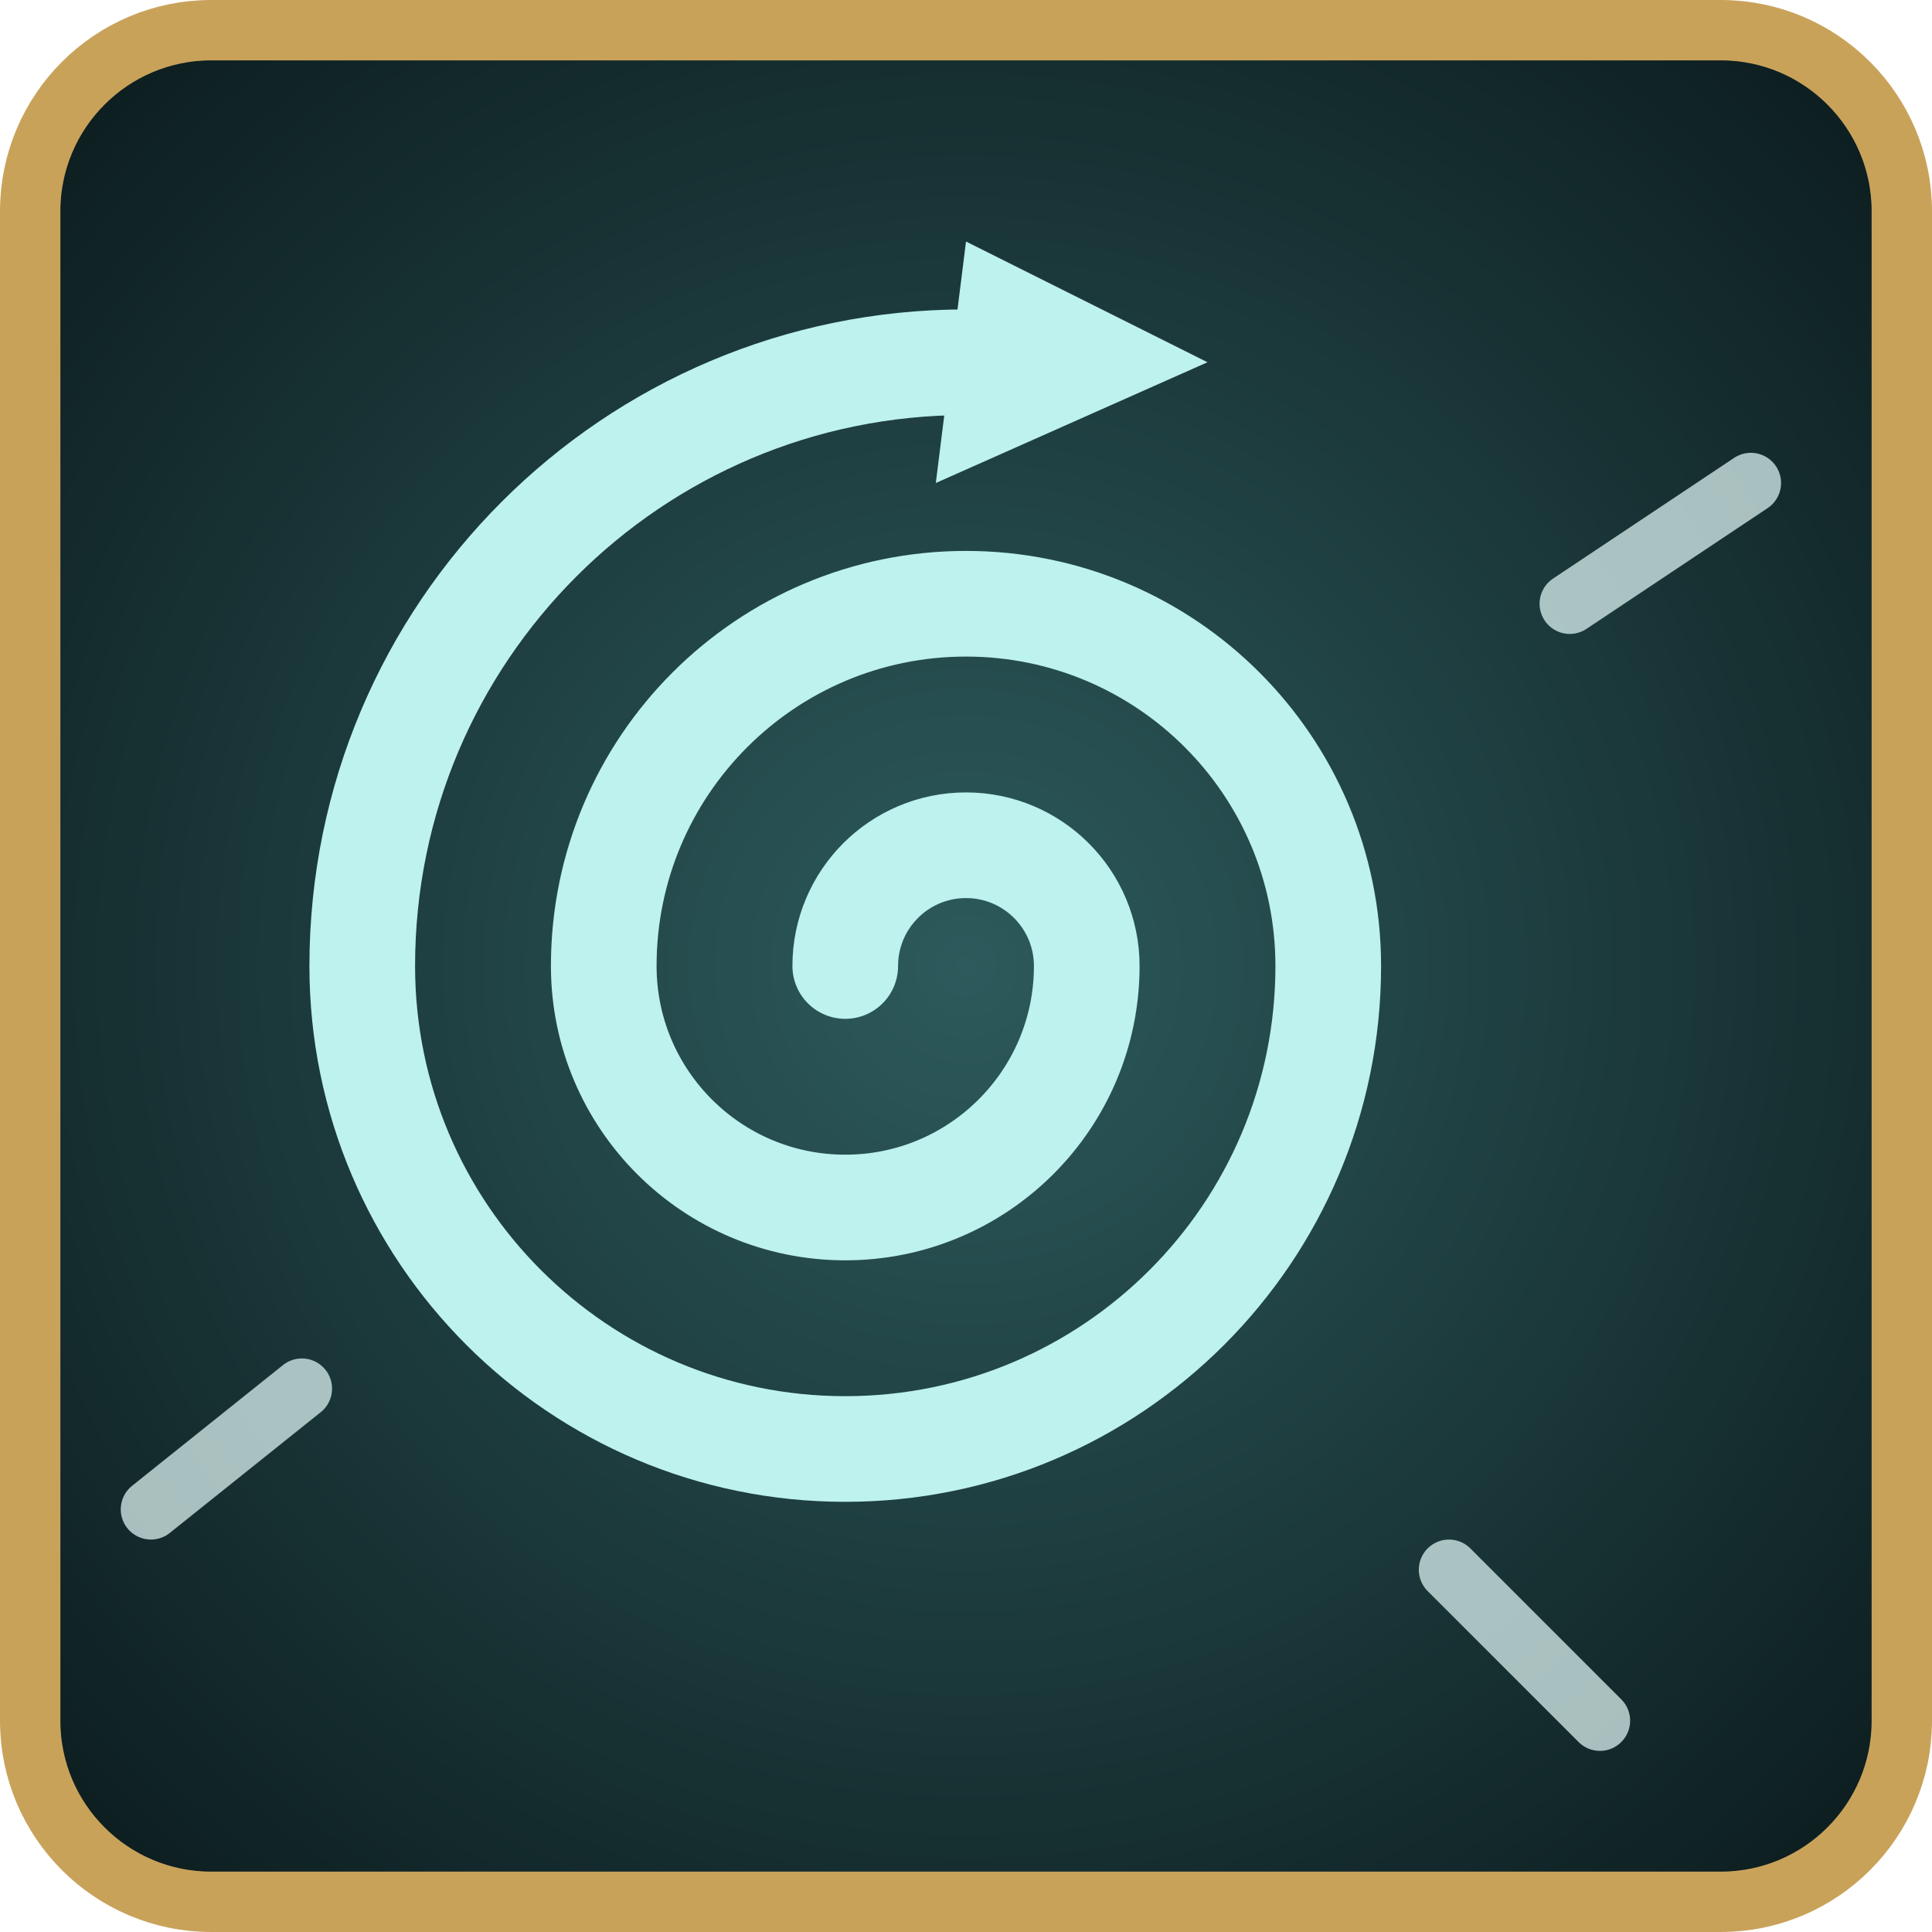
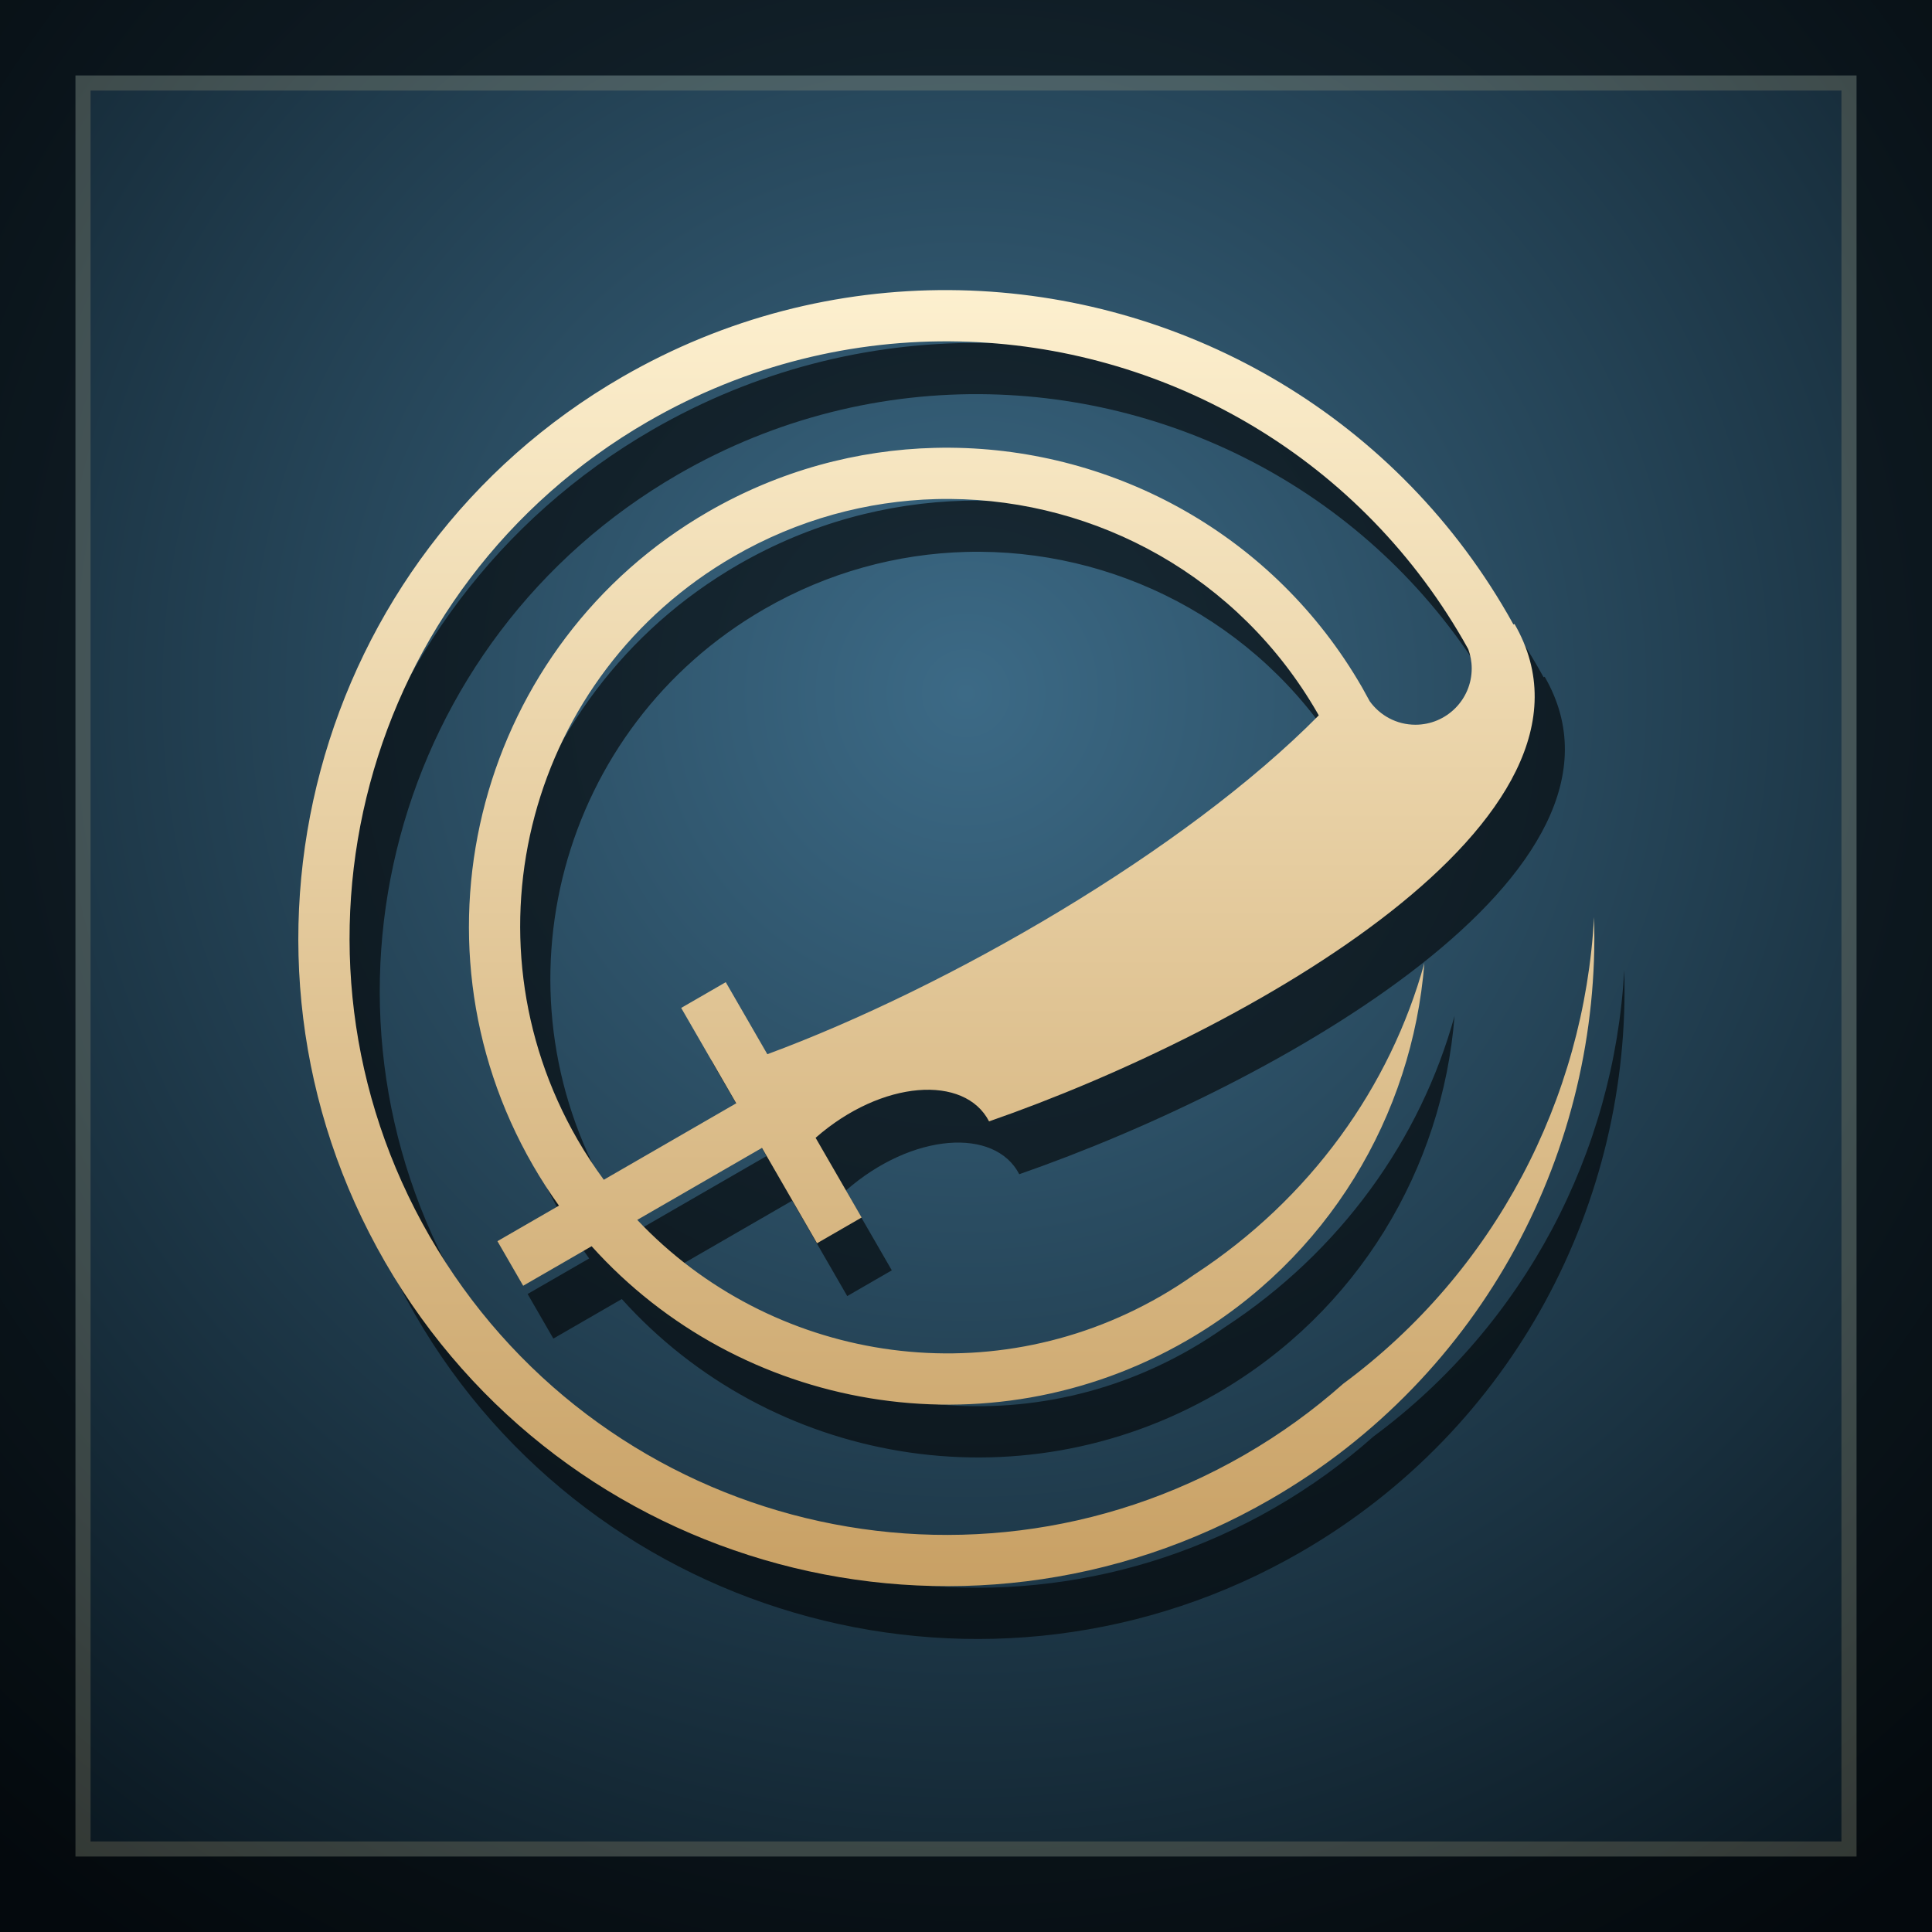
- <svg xmlns="http://www.w3.org/2000/svg" width="64" height="64" viewBox="0 0 64 64">
+ <svg xmlns="http://www.w3.org/2000/svg" viewBox="0 0 512 512">
  <defs>
-     <radialGradient id="bg" cx="50%" cy="50%" r="70%">
-       <stop offset="0" stop-color="#2d5a5c" />
-       <stop offset="1" stop-color="#0b1a1c" />
+     <radialGradient id="bg" cx="50%" cy="36%" r="78%">
+       <stop offset="0" stop-color="#3c6a86" />
+       <stop offset="1" stop-color="#08141c" />
    </radialGradient>
+     <linearGradient id="ink" x1="0" y1="0" x2="0" y2="1">
+       <stop offset="0" stop-color="#fdf0cf" />
+       <stop offset="1" stop-color="#c8a064" />
+     </linearGradient>
  </defs>
-   <rect x="1" y="1" width="62" height="62" rx="6" fill="url(#bg)" />
-   <g fill="none" stroke-linecap="round">
-     <path d="M32 32 m-4 0 a4 4 0 1 1 8 0 a8 8 0 1 1 -16 0 a12 12 0 1 1 24 0 a16 16 0 1 1 -32 0 a20 20 0 0 1 20 -20" stroke="#bdf2ee" stroke-width="3.5" />
+   <rect width="512" height="512" fill="url(#bg)" />
+   <g transform="translate(70 76) scale(0.73)" fill="#000" fill-opacity="0.6">
+     <path d="M259.738 20.38c-40.36-.244-81.305 9.895-118.744 31.51C28.566 116.8-10.03 260.837 54.88 373.265c64.91 112.427 208.947 151.024 321.376 86.113 77.686-44.852 120.106-127.485 117.498-211.363-3.575 65.865-35.942 128.62-91.082 169.41-10.81 9.596-22.748 18.254-35.762 25.767C263.228 503.053 130.926 467.6 71.066 363.92 11.206 260.238 46.66 127.936 150.34 68.076 185.98 47.5 225 38.183 263.3 39.03 336.42 40.65 406.9 79.31 446.183 147.35c.648 1.122 1.277 2.25 1.9 3.38.803 2.184 1.258 4.534 1.258 6.997 0 11.29-9.152 20.44-20.442 20.44-6.85 0-12.894-3.38-16.6-8.556-.763-1.432-1.547-2.858-2.355-4.276-.014-.035-.03-.068-.045-.104l-.01.004c-.15-.263-.293-.53-.445-.793-31.91-55.27-89.762-86.377-149.363-86.835-1.923-.014-3.848.002-5.773.05-28.007.718-56.228 8.227-82.162 23.2-82.99 47.914-111.498 154.31-63.584 237.3 2.93 5.072 6.08 9.936 9.426 14.597L95.65 365.648l9.344 16.184 24.848-14.348c53.686 59.734 143.727 75.99 216.017 34.254 51.455-29.707 81.957-81.898 86.294-137.05-12.315 44.767-41.423 85.652-83.564 113.128-3.87 2.732-7.892 5.32-12.076 7.737C273.02 422.21 194.6 408.96 146.41 357.92l45.278-26.143 19.99 34.625 16.185-9.343-16.707-28.937c24.072-21.104 54.165-23.015 62.973-5.96 93.825-32.597 231.378-110.21 190.755-180.57l-.4.173c-.692-1.26-1.396-2.514-2.118-3.764-42.597-73.78-119.27-115.764-198.724-117.565-1.3-.03-2.603-.048-3.905-.056zm.283 75.823c53.167.368 104.69 28.135 133.238 77.582.19.33.37.66.556.99-48.784 49.337-134.526 98.727-200.175 123.002l-15.1-26.148-16.183 9.343 19.987 34.62-48.08 27.76c-3.397-4.618-6.584-9.462-9.518-14.544-42.864-74.244-17.5-168.905 56.744-211.77 23.2-13.394 48.396-20.127 73.38-20.786 1.72-.045 3.436-.063 5.15-.05z" />
  </g>
-   <polygon points="32,8 40,12 31,16" fill="#bdf2ee" />
-   <g stroke="#e8fffd" stroke-width="2" stroke-linecap="round" opacity="0.7">
-     <line x1="52" y1="20" x2="58" y2="16" />
-     <line x1="10" y1="46" x2="5" y2="50" />
-     <line x1="48" y1="52" x2="53" y2="57" />
+   <g transform="translate(62 62) scale(0.73)" fill="url(#ink)">
+     <path d="M259.738 20.38c-40.36-.244-81.305 9.895-118.744 31.51C28.566 116.8-10.03 260.837 54.88 373.265c64.91 112.427 208.947 151.024 321.376 86.113 77.686-44.852 120.106-127.485 117.498-211.363-3.575 65.865-35.942 128.62-91.082 169.41-10.81 9.596-22.748 18.254-35.762 25.767C263.228 503.053 130.926 467.6 71.066 363.92 11.206 260.238 46.66 127.936 150.34 68.076 185.98 47.5 225 38.183 263.3 39.03 336.42 40.65 406.9 79.31 446.183 147.35c.648 1.122 1.277 2.25 1.9 3.38.803 2.184 1.258 4.534 1.258 6.997 0 11.29-9.152 20.44-20.442 20.44-6.85 0-12.894-3.38-16.6-8.556-.763-1.432-1.547-2.858-2.355-4.276-.014-.035-.03-.068-.045-.104l-.01.004c-.15-.263-.293-.53-.445-.793-31.91-55.27-89.762-86.377-149.363-86.835-1.923-.014-3.848.002-5.773.05-28.007.718-56.228 8.227-82.162 23.2-82.99 47.914-111.498 154.31-63.584 237.3 2.93 5.072 6.08 9.936 9.426 14.597L95.65 365.648l9.344 16.184 24.848-14.348c53.686 59.734 143.727 75.99 216.017 34.254 51.455-29.707 81.957-81.898 86.294-137.05-12.315 44.767-41.423 85.652-83.564 113.128-3.87 2.732-7.892 5.32-12.076 7.737C273.02 422.21 194.6 408.96 146.41 357.92l45.278-26.143 19.99 34.625 16.185-9.343-16.707-28.937c24.072-21.104 54.165-23.015 62.973-5.96 93.825-32.597 231.378-110.21 190.755-180.57l-.4.173c-.692-1.26-1.396-2.514-2.118-3.764-42.597-73.78-119.27-115.764-198.724-117.565-1.3-.03-2.603-.048-3.905-.056zm.283 75.823c53.167.368 104.69 28.135 133.238 77.582.19.33.37.66.556.99-48.784 49.337-134.526 98.727-200.175 123.002l-15.1-26.148-16.183 9.343 19.987 34.62-48.08 27.76c-3.397-4.618-6.584-9.462-9.518-14.544-42.864-74.244-17.5-168.905 56.744-211.77 23.2-13.394 48.396-20.127 73.38-20.786 1.72-.045 3.436-.063 5.15-.05z" />
  </g>
-   <rect x="1" y="1" width="62" height="62" rx="6" fill="none" stroke="#c9a25a" stroke-width="2" />
+   <rect x="10" y="10" width="492" height="492" fill="none" stroke="#000" stroke-opacity="0.55" stroke-width="20" />
+   <rect x="22" y="22" width="468" height="468" fill="none" stroke="#f3d79a" stroke-opacity="0.18" stroke-width="4" />
</svg>
